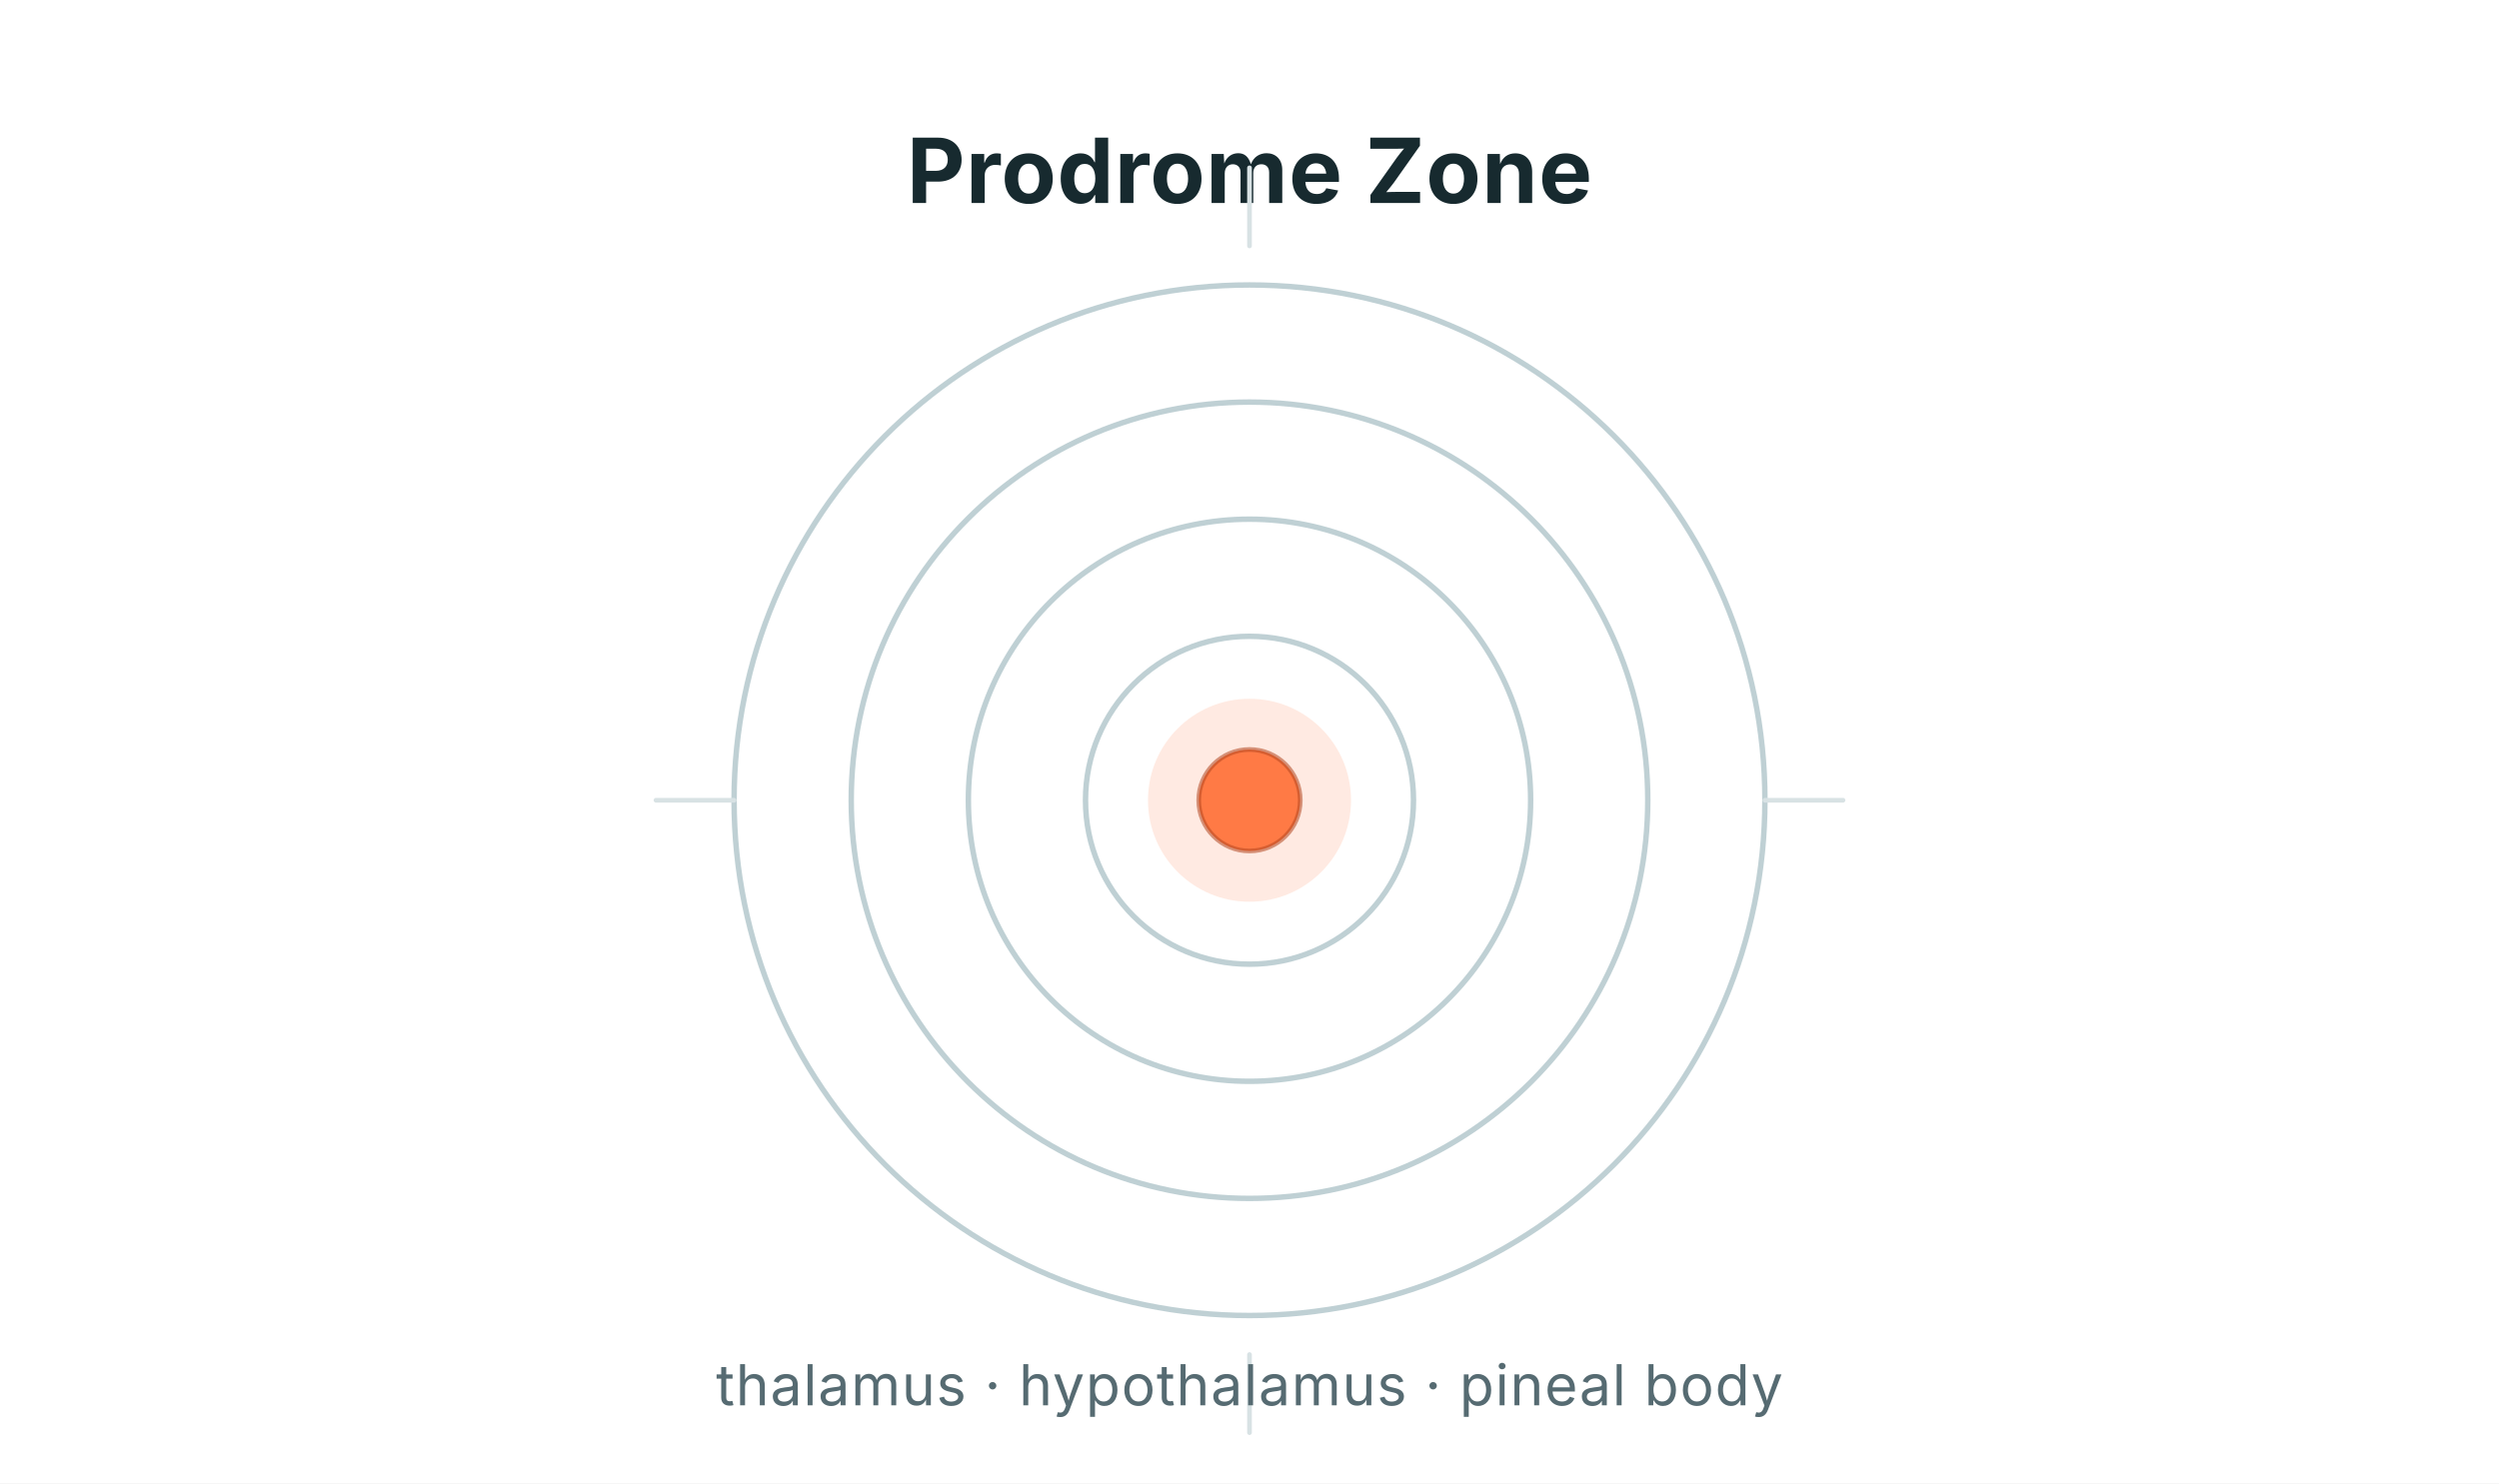
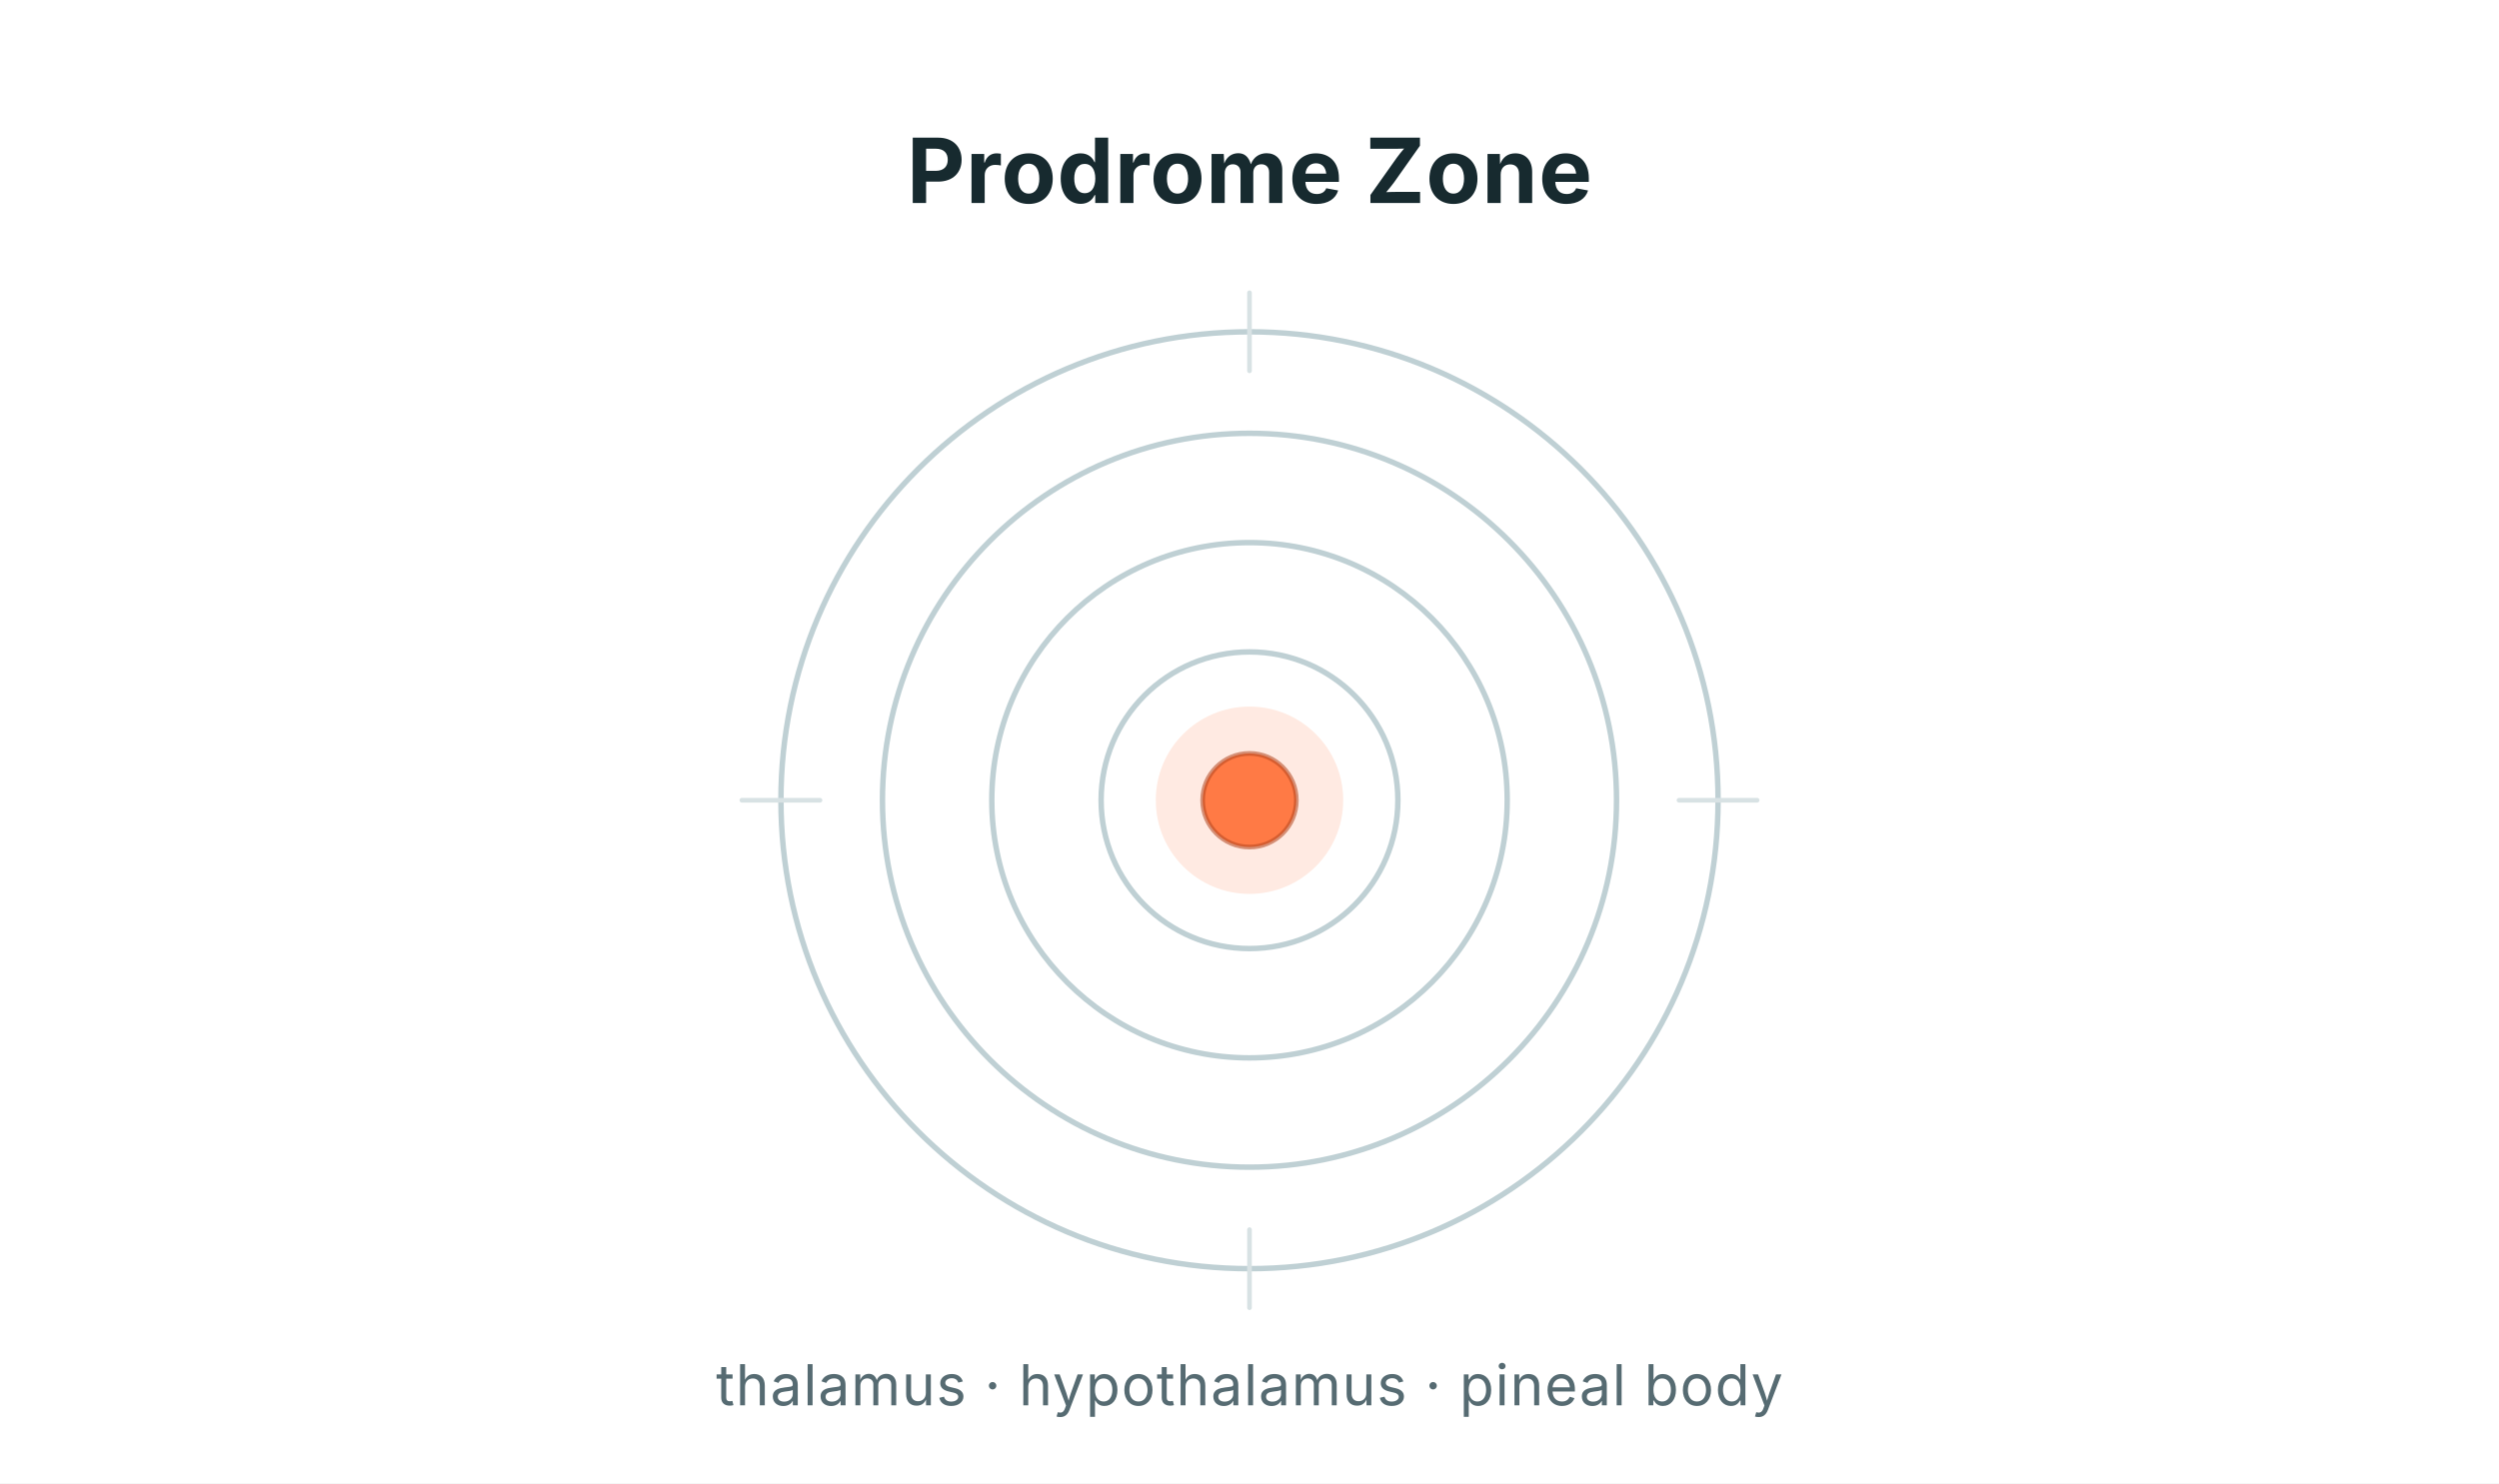
<svg xmlns="http://www.w3.org/2000/svg" viewBox="0 0 640 380" role="img" aria-labelledby="bullseye-title bullseye-desc" font-family="Inter, ui-sans-serif, system-ui, -apple-system, 'Segoe UI', sans-serif">
  <rect width="640" height="380" fill="#ffffff" />
  <text x="320" y="52" text-anchor="middle" fill="#172a2f" font-size="23" font-weight="700" letter-spacing="0.01em">Prodrome Zone</text>
  <g transform="translate(320 205)" fill="none" stroke="#bfd0d4" stroke-width="1.4">
-     <circle r="132" />
-     <circle r="102" />
-     <circle r="72" />
-     <circle r="42" />
+     <circle r="120" />
+     <circle r="94" />
+     <circle r="66" />
+     <circle r="38" />
  </g>
  <g stroke="#d8e2e4" stroke-width="1.2" stroke-linecap="round">
-     <line x1="320" y1="43" x2="320" y2="63" />
-     <line x1="320" y1="347" x2="320" y2="367" />
-     <line x1="168" y1="205" x2="188" y2="205" />
-     <line x1="452" y1="205" x2="472" y2="205" />
+     <line x1="320" y1="75" x2="320" y2="95" />
+     <line x1="320" y1="315" x2="320" y2="335" />
+     <line x1="190" y1="205" x2="210" y2="205" />
+     <line x1="430" y1="205" x2="450" y2="205" />
  </g>
  <g transform="translate(320 205)">
-     <circle r="26" fill="#ff7a45" opacity="0.16" />
-     <circle r="13" fill="#ff7a45" />
-     <circle r="13" fill="none" stroke="#b3461f" stroke-width="1.2" opacity="0.55" />
+     <circle r="24" fill="#ff7a45" opacity="0.16" />
+     <circle r="12" fill="#ff7a45" />
+     <circle r="12" fill="none" stroke="#b3461f" stroke-width="1.2" opacity="0.55" />
  </g>
  <text x="320" y="360" text-anchor="middle" fill="#566b72" font-size="14.5" letter-spacing="0.02em">thalamus · hypothalamus · pineal body</text>
</svg>
